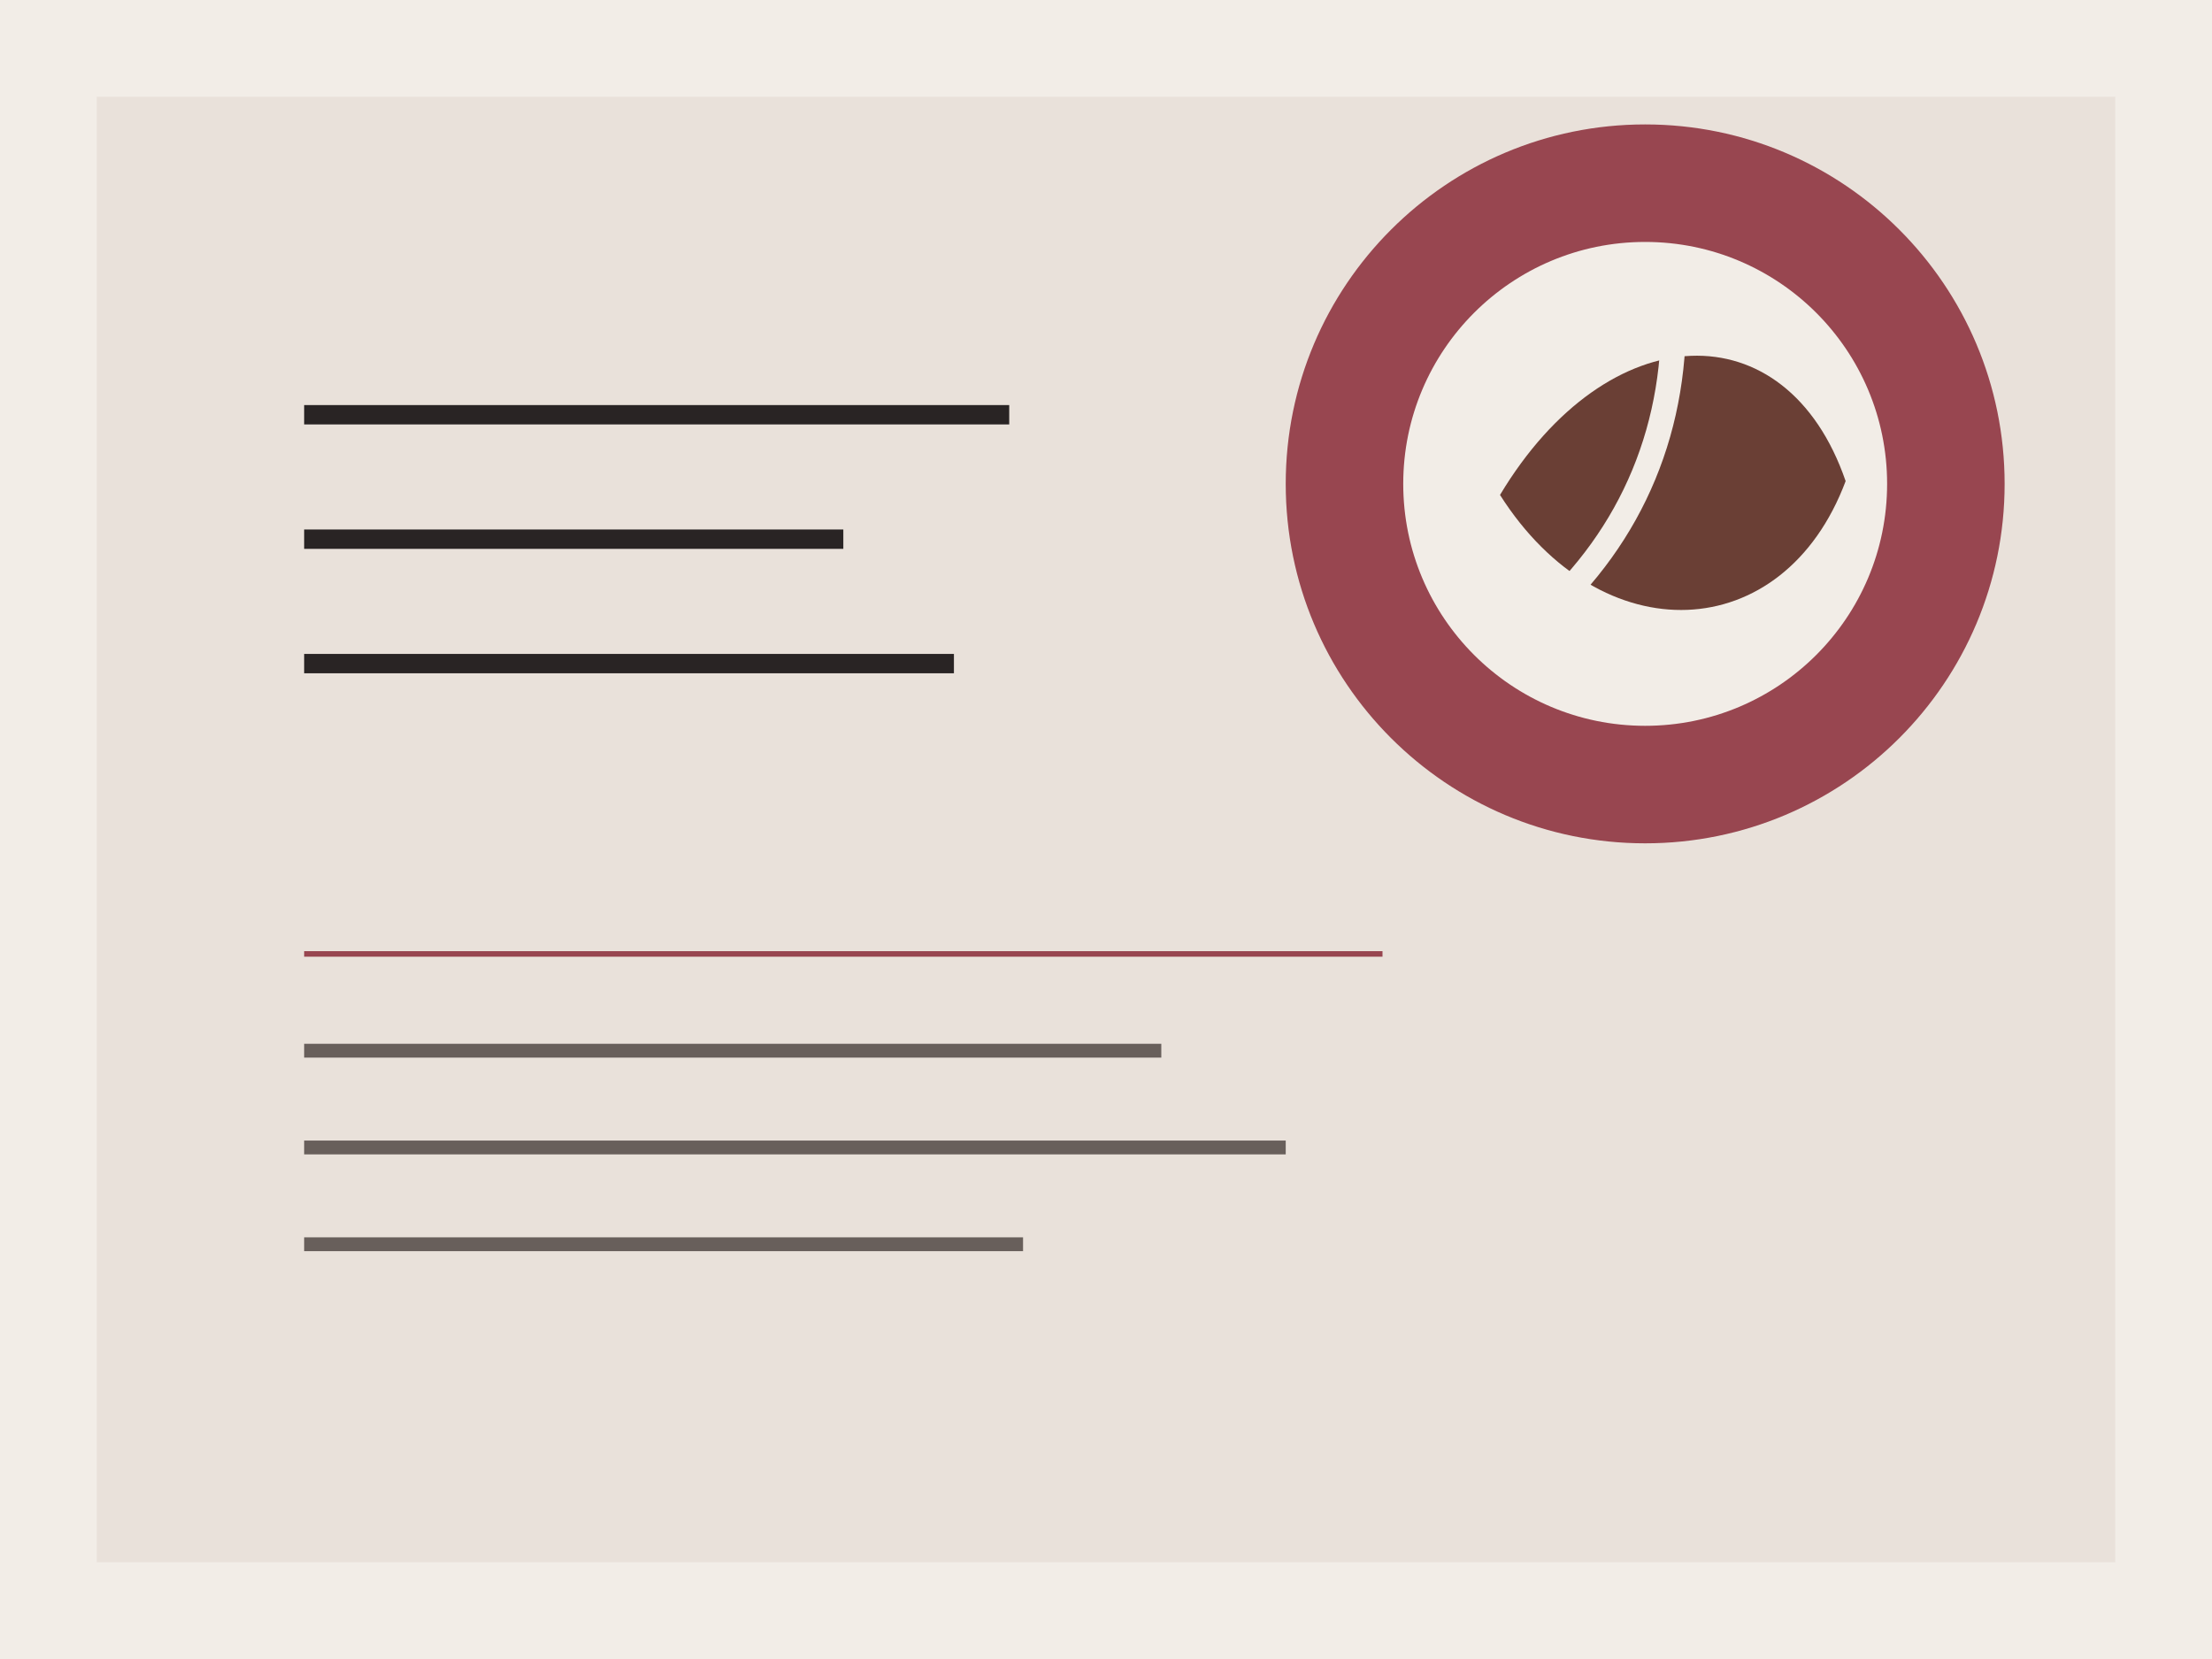
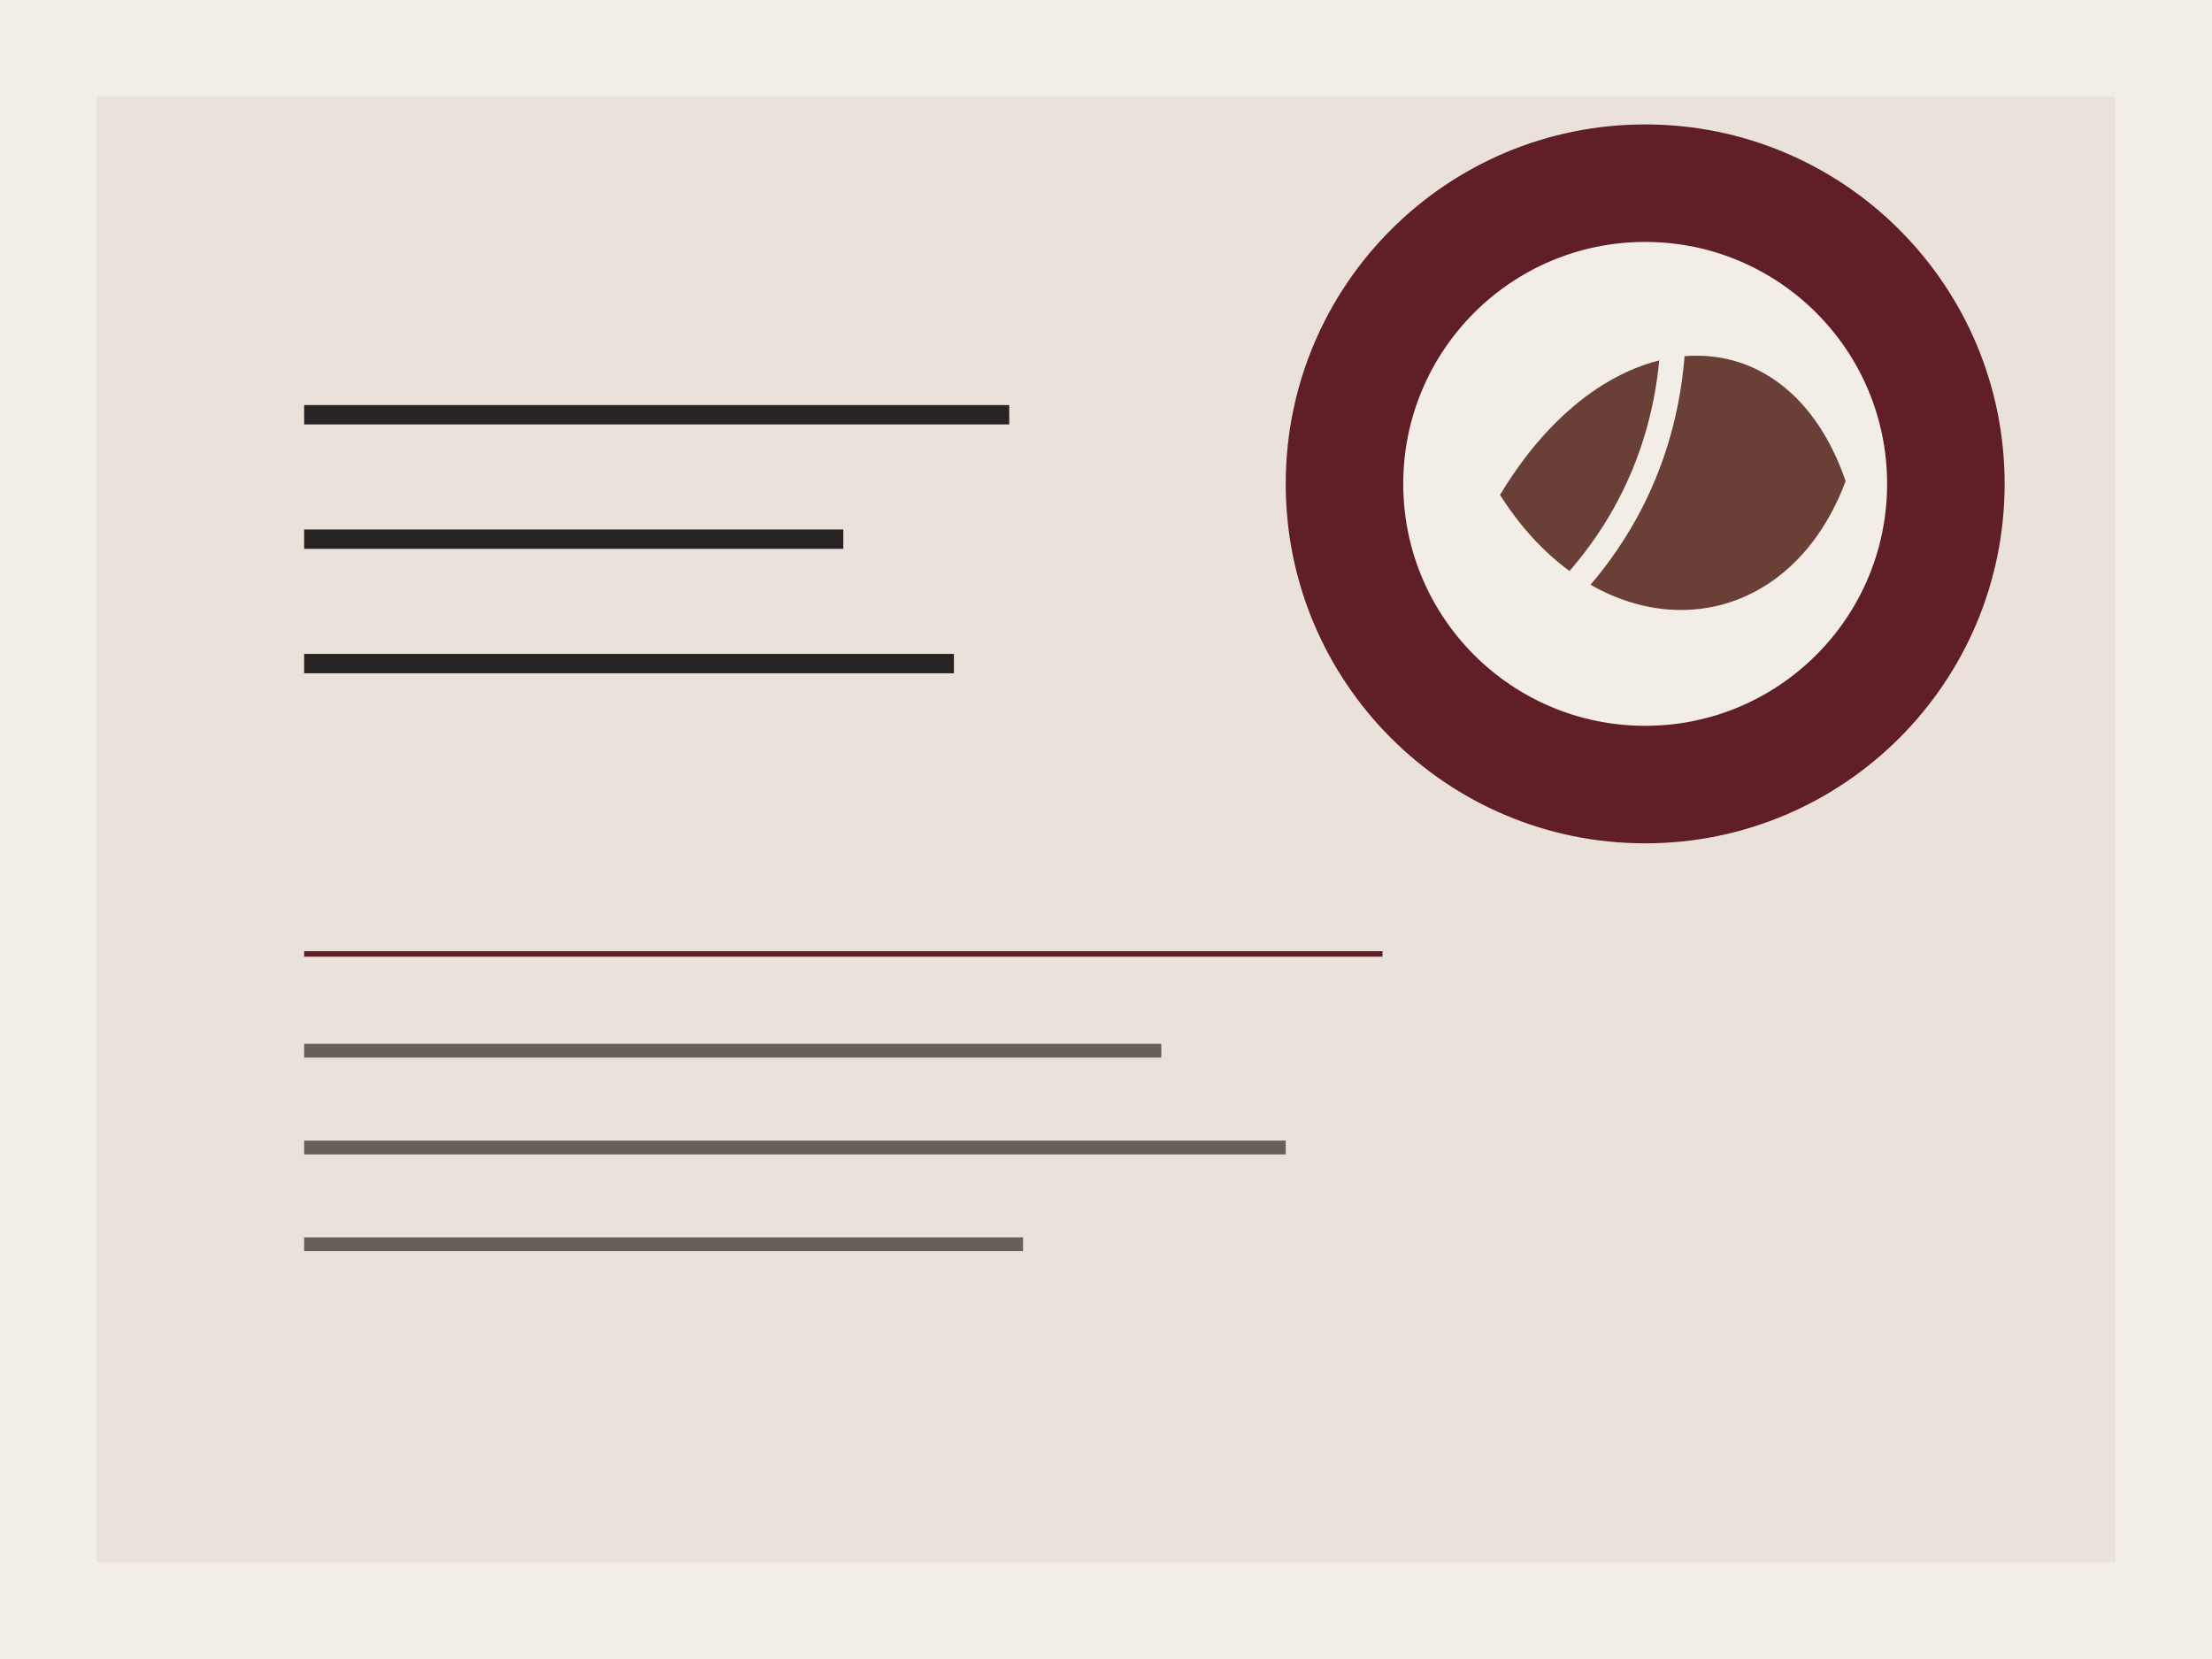
<svg xmlns="http://www.w3.org/2000/svg" viewBox="0 0 1600 1200">
  <rect width="1600" height="1200" fill="#F2EDE7" />
  <rect x="70" y="70" width="1460" height="1060" fill="#E9E1DA" />
-   <circle cx="1190" cy="350" r="260" fill="#984650" />
+   <circle cx="1190" cy="350" r="260" fill="#601E27" />
  <circle cx="1190" cy="350" r="175" fill="#F2EDE7" />
  <path d="M1085 358c78-130 207-135 250-10-45 120-177 125-250 10Z" fill="#6A3F35" />
  <path d="M1210 250c-5 88-47 164-122 218" fill="none" stroke="#F2EDE7" stroke-width="18" stroke-linecap="round" />
  <path d="M220 300h510M220 390h390M220 480h470" stroke="#292424" stroke-width="14" />
-   <path d="M220 690h780" stroke="#984650" stroke-width="4" />
+   <path d="M220 690h780" stroke="#601E27" stroke-width="4" />
  <path d="M220 760h620M220 830h710M220 900h520" stroke="#685F5B" stroke-width="10" />
</svg>
